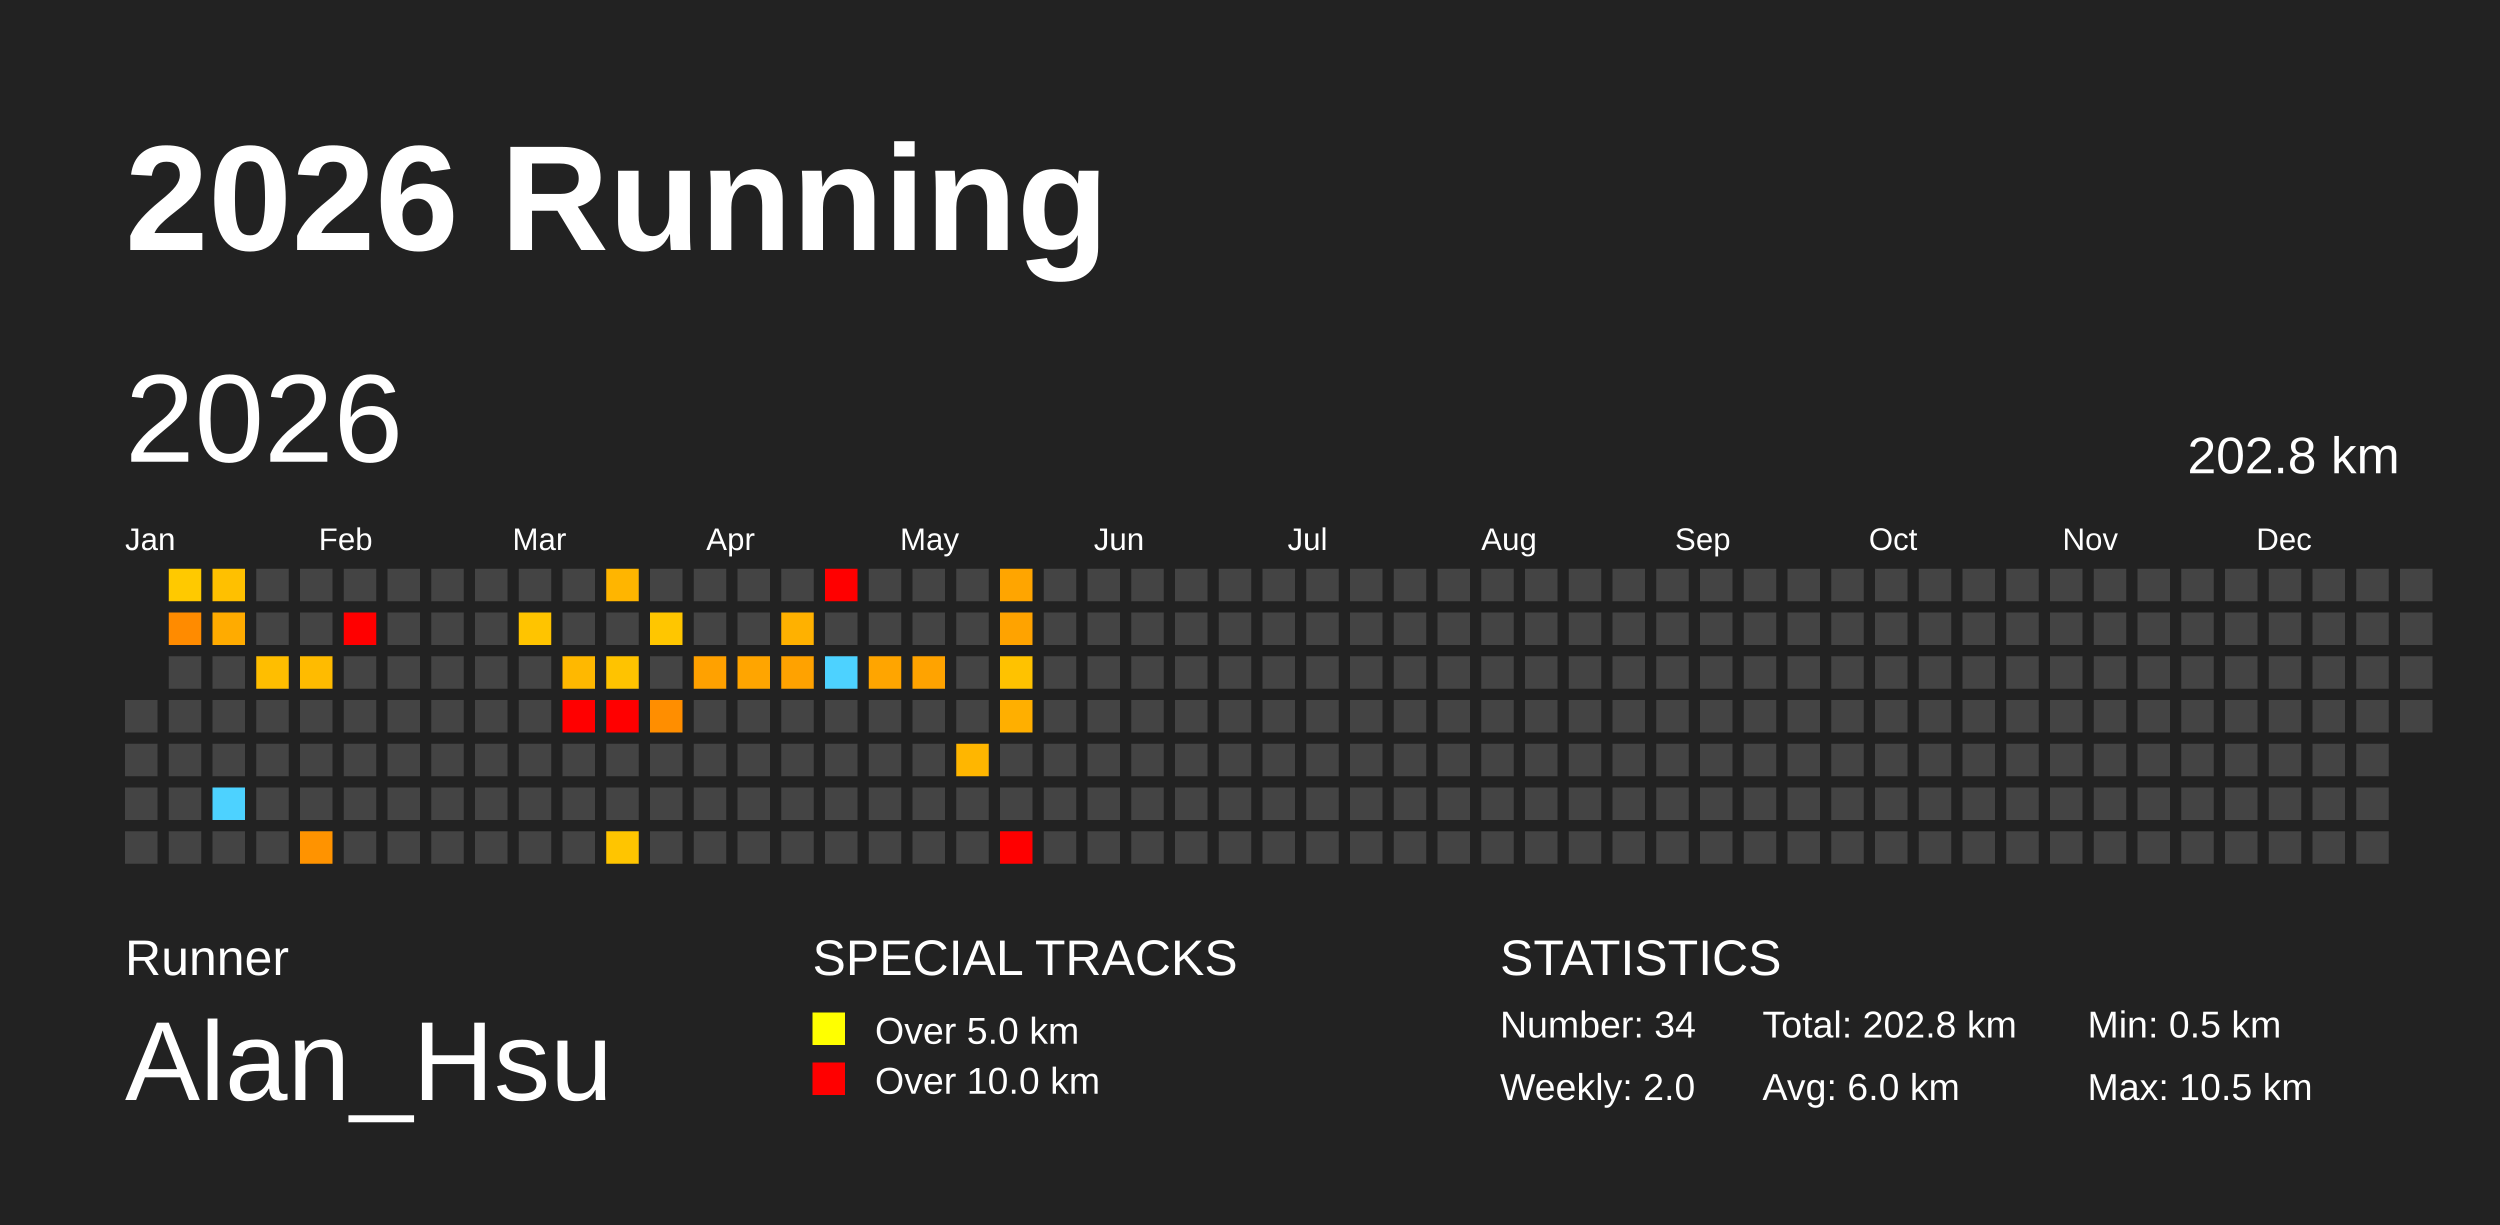
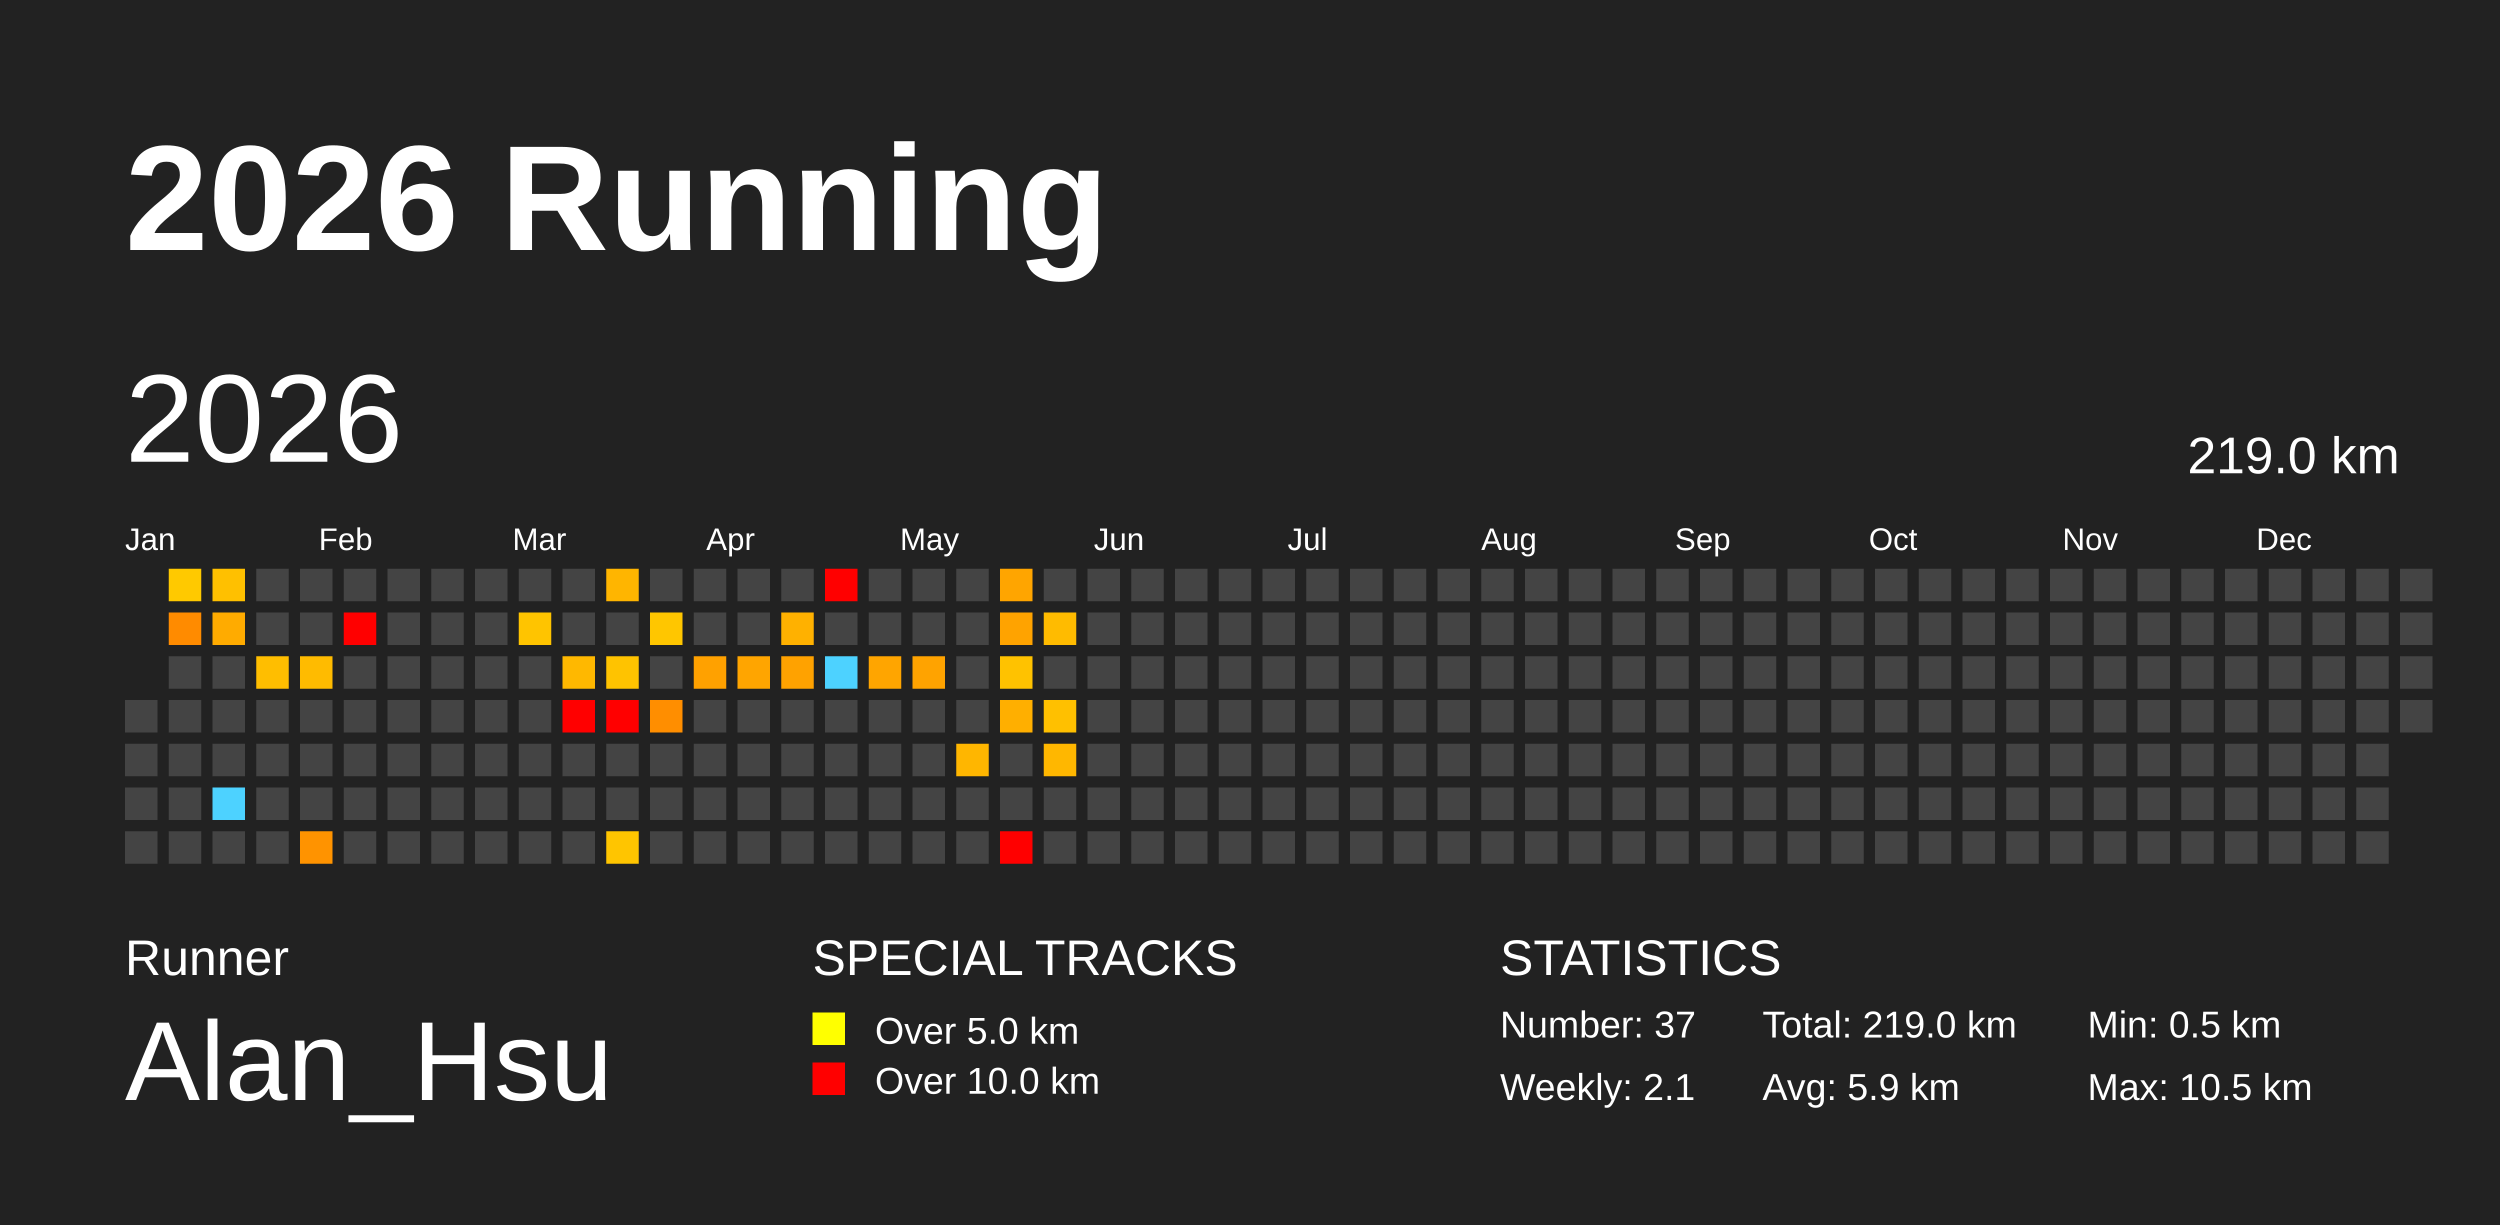
<svg xmlns="http://www.w3.org/2000/svg" baseProfile="full" height="98mm" version="1.1" viewBox="0,0,200,98" width="200mm">
  <defs />
  <rect fill="#222222" height="98" width="200" x="0" y="0" />
  <text fill="#FFFFFF" style="font-size:12px; font-family:Arial; font-weight:bold;" x="10" y="20">2026 Running</text>
  <text fill="#FFFFFF" style="font-size:4px; font-family:Arial" x="10" y="78">Runner</text>
  <text fill="#FFFFFF" style="font-size:9px; font-family:Arial" x="10" y="88">Alan_Hsu</text>
  <text fill="#FFFFFF" style="font-size:4px; font-family:Arial" x="65" y="78">SPECIAL TRACKS</text>
  <rect fill="yellow" height="2.6" width="2.6" x="65" y="81" />
  <text fill="#FFFFFF" style="font-size:3px; font-family:Arial" x="70" y="83.5">Over 5.0 km</text>
  <rect fill="red" height="2.6" width="2.6" x="65" y="85" />
  <text fill="#FFFFFF" style="font-size:3px; font-family:Arial" x="70" y="87.5">Over 10.0 km</text>
  <text fill="#FFFFFF" style="font-size:4px; font-family:Arial" x="120" y="78">STATISTICS</text>
-   <text fill="#FFFFFF" style="font-size:3px; font-family:Arial" x="120" y="83">Number: 34</text>
-   <text fill="#FFFFFF" style="font-size:3px; font-family:Arial" x="120" y="88">Weekly: 2.0</text>
-   <text fill="#FFFFFF" style="font-size:3px; font-family:Arial" x="141" y="83">Total: 202.8 km</text>
-   <text fill="#FFFFFF" style="font-size:3px; font-family:Arial" x="141" y="88">Avg: 6.0 km</text>
+   <text fill="#FFFFFF" style="font-size:3px; font-family:Arial" x="120" y="83">Number: 37</text>
+   <text fill="#FFFFFF" style="font-size:3px; font-family:Arial" x="120" y="88">Weekly: 2.1</text>
+   <text fill="#FFFFFF" style="font-size:3px; font-family:Arial" x="141" y="83">Total: 219.0 km</text>
+   <text fill="#FFFFFF" style="font-size:3px; font-family:Arial" x="141" y="88">Avg: 5.9 km</text>
  <text fill="#FFFFFF" style="font-size:3px; font-family:Arial" x="167" y="83">Min: 0.5 km</text>
  <text fill="#FFFFFF" style="font-size:3px; font-family:Arial" x="167" y="88">Max: 10.5 km</text>
  <text dominant-baseline="hanging" fill="#FFFFFF" style="font-size:10.0px; font-family:Arial;" x="10" y="30">2026</text>
-   <text dominant-baseline="hanging" fill="#FFFFFF" style="font-size:4.125px; font-family:Arial;" x="175" y="35">202.8 km</text>
+   <text dominant-baseline="hanging" fill="#FFFFFF" style="font-size:4.125px; font-family:Arial;" x="175" y="35">219.0 km</text>
  <text fill="#FFFFFF" style="font-size:2.5px; font-family:Arial" x="10.0" y="44">Jan</text>
  <text fill="#FFFFFF" style="font-size:2.5px; font-family:Arial" x="25.5" y="44">Feb</text>
  <text fill="#FFFFFF" style="font-size:2.5px; font-family:Arial" x="41.0" y="44">Mar</text>
  <text fill="#FFFFFF" style="font-size:2.5px; font-family:Arial" x="56.5" y="44">Apr</text>
  <text fill="#FFFFFF" style="font-size:2.5px; font-family:Arial" x="72.0" y="44">May</text>
  <text fill="#FFFFFF" style="font-size:2.5px; font-family:Arial" x="87.5" y="44">Jun</text>
  <text fill="#FFFFFF" style="font-size:2.5px; font-family:Arial" x="103.0" y="44">Jul</text>
  <text fill="#FFFFFF" style="font-size:2.5px; font-family:Arial" x="118.5" y="44">Aug</text>
  <text fill="#FFFFFF" style="font-size:2.5px; font-family:Arial" x="134.0" y="44">Sep</text>
  <text fill="#FFFFFF" style="font-size:2.5px; font-family:Arial" x="149.5" y="44">Oct</text>
  <text fill="#FFFFFF" style="font-size:2.5px; font-family:Arial" x="165.0" y="44">Nov</text>
  <text fill="#FFFFFF" style="font-size:2.5px; font-family:Arial" x="180.5" y="44">Dec</text>
  <rect fill="#444444" height="2.6" width="2.6" x="10.0" y="56.0" />
  <rect fill="#444444" height="2.6" width="2.6" x="10.0" y="59.5" />
  <rect fill="#444444" height="2.6" width="2.6" x="10.0" y="63.0" />
  <rect fill="#444444" height="2.6" width="2.6" x="10.0" y="66.5" />
  <rect fill="#ffc900" height="2.6" width="2.6" x="13.5" y="45.5" />
  <rect fill="#ff8b00" height="2.6" width="2.6" x="13.5" y="49.0" />
  <rect fill="#444444" height="2.6" width="2.6" x="13.5" y="52.5" />
  <rect fill="#444444" height="2.6" width="2.6" x="13.5" y="56.0" />
  <rect fill="#444444" height="2.6" width="2.6" x="13.5" y="59.5" />
  <rect fill="#444444" height="2.6" width="2.6" x="13.5" y="63.0" />
  <rect fill="#444444" height="2.6" width="2.6" x="13.5" y="66.5" />
  <rect fill="#ffc000" height="2.6" width="2.6" x="17.0" y="45.5" />
  <rect fill="#ffab00" height="2.6" width="2.6" x="17.0" y="49.0" />
  <rect fill="#444444" height="2.6" width="2.6" x="17.0" y="52.5" />
  <rect fill="#444444" height="2.6" width="2.6" x="17.0" y="56.0" />
  <rect fill="#444444" height="2.6" width="2.6" x="17.0" y="59.5" />
  <rect fill="#4dd2ff" height="2.6" width="2.6" x="17.0" y="63.0" />
  <rect fill="#444444" height="2.6" width="2.6" x="17.0" y="66.5" />
  <rect fill="#444444" height="2.6" width="2.6" x="20.5" y="45.5" />
  <rect fill="#444444" height="2.6" width="2.6" x="20.5" y="49.0" />
  <rect fill="#ffbe00" height="2.6" width="2.6" x="20.5" y="52.5" />
  <rect fill="#444444" height="2.6" width="2.6" x="20.5" y="56.0" />
  <rect fill="#444444" height="2.6" width="2.6" x="20.5" y="59.5" />
  <rect fill="#444444" height="2.6" width="2.6" x="20.5" y="63.0" />
  <rect fill="#444444" height="2.6" width="2.6" x="20.5" y="66.5" />
  <rect fill="#444444" height="2.6" width="2.6" x="24.0" y="45.5" />
  <rect fill="#444444" height="2.6" width="2.6" x="24.0" y="49.0" />
  <rect fill="#ffbb00" height="2.6" width="2.6" x="24.0" y="52.5" />
  <rect fill="#444444" height="2.6" width="2.6" x="24.0" y="56.0" />
  <rect fill="#444444" height="2.6" width="2.6" x="24.0" y="59.5" />
  <rect fill="#444444" height="2.6" width="2.6" x="24.0" y="63.0" />
  <rect fill="#ff9300" height="2.6" width="2.6" x="24.0" y="66.5" />
  <rect fill="#444444" height="2.6" width="2.6" x="27.5" y="45.5" />
  <rect fill="red" height="2.6" width="2.6" x="27.5" y="49.0" />
  <rect fill="#444444" height="2.6" width="2.6" x="27.5" y="52.5" />
  <rect fill="#444444" height="2.6" width="2.6" x="27.5" y="56.0" />
  <rect fill="#444444" height="2.6" width="2.6" x="27.5" y="59.5" />
  <rect fill="#444444" height="2.6" width="2.6" x="27.5" y="63.0" />
  <rect fill="#444444" height="2.6" width="2.6" x="27.5" y="66.5" />
  <rect fill="#444444" height="2.6" width="2.6" x="31.0" y="45.5" />
  <rect fill="#444444" height="2.6" width="2.6" x="31.0" y="49.0" />
  <rect fill="#444444" height="2.6" width="2.6" x="31.0" y="52.5" />
  <rect fill="#444444" height="2.6" width="2.6" x="31.0" y="56.0" />
  <rect fill="#444444" height="2.6" width="2.6" x="31.0" y="59.5" />
  <rect fill="#444444" height="2.6" width="2.6" x="31.0" y="63.0" />
  <rect fill="#444444" height="2.6" width="2.6" x="31.0" y="66.5" />
  <rect fill="#444444" height="2.6" width="2.6" x="34.5" y="45.5" />
  <rect fill="#444444" height="2.6" width="2.6" x="34.5" y="49.0" />
  <rect fill="#444444" height="2.6" width="2.6" x="34.5" y="52.5" />
  <rect fill="#444444" height="2.6" width="2.6" x="34.5" y="56.0" />
  <rect fill="#444444" height="2.6" width="2.6" x="34.5" y="59.5" />
  <rect fill="#444444" height="2.6" width="2.6" x="34.5" y="63.0" />
  <rect fill="#444444" height="2.6" width="2.6" x="34.5" y="66.5" />
  <rect fill="#444444" height="2.6" width="2.6" x="38.0" y="45.5" />
  <rect fill="#444444" height="2.6" width="2.6" x="38.0" y="49.0" />
  <rect fill="#444444" height="2.6" width="2.6" x="38.0" y="52.5" />
  <rect fill="#444444" height="2.6" width="2.6" x="38.0" y="56.0" />
  <rect fill="#444444" height="2.6" width="2.6" x="38.0" y="59.5" />
  <rect fill="#444444" height="2.6" width="2.6" x="38.0" y="63.0" />
  <rect fill="#444444" height="2.6" width="2.6" x="38.0" y="66.5" />
  <rect fill="#444444" height="2.6" width="2.6" x="41.5" y="45.5" />
  <rect fill="#ffc400" height="2.6" width="2.6" x="41.5" y="49.0" />
  <rect fill="#444444" height="2.6" width="2.6" x="41.5" y="52.5" />
  <rect fill="#444444" height="2.6" width="2.6" x="41.5" y="56.0" />
  <rect fill="#444444" height="2.6" width="2.6" x="41.5" y="59.5" />
  <rect fill="#444444" height="2.6" width="2.6" x="41.5" y="63.0" />
  <rect fill="#444444" height="2.6" width="2.6" x="41.5" y="66.5" />
  <rect fill="#444444" height="2.6" width="2.6" x="45.0" y="45.5" />
  <rect fill="#444444" height="2.6" width="2.6" x="45.0" y="49.0" />
  <rect fill="#ffb800" height="2.6" width="2.6" x="45.0" y="52.5" />
  <rect fill="red" height="2.6" width="2.6" x="45.0" y="56.0" />
  <rect fill="#444444" height="2.6" width="2.6" x="45.0" y="59.5" />
  <rect fill="#444444" height="2.6" width="2.6" x="45.0" y="63.0" />
  <rect fill="#444444" height="2.6" width="2.6" x="45.0" y="66.5" />
  <rect fill="#ffb500" height="2.6" width="2.6" x="48.5" y="45.5" />
  <rect fill="#444444" height="2.6" width="2.6" x="48.5" y="49.0" />
  <rect fill="#ffc300" height="2.6" width="2.6" x="48.5" y="52.5" />
  <rect fill="red" height="2.6" width="2.6" x="48.5" y="56.0" />
  <rect fill="#444444" height="2.6" width="2.6" x="48.5" y="59.5" />
  <rect fill="#444444" height="2.6" width="2.6" x="48.5" y="63.0" />
  <rect fill="#ffc500" height="2.6" width="2.6" x="48.5" y="66.5" />
  <rect fill="#444444" height="2.6" width="2.6" x="52.0" y="45.5" />
  <rect fill="#ffc600" height="2.6" width="2.6" x="52.0" y="49.0" />
  <rect fill="#444444" height="2.6" width="2.6" x="52.0" y="52.5" />
  <rect fill="#ff8e00" height="2.6" width="2.6" x="52.0" y="56.0" />
  <rect fill="#444444" height="2.6" width="2.6" x="52.0" y="59.5" />
  <rect fill="#444444" height="2.6" width="2.6" x="52.0" y="63.0" />
  <rect fill="#444444" height="2.6" width="2.6" x="52.0" y="66.5" />
  <rect fill="#444444" height="2.6" width="2.6" x="55.5" y="45.5" />
  <rect fill="#444444" height="2.6" width="2.6" x="55.5" y="49.0" />
  <rect fill="#ffa100" height="2.6" width="2.6" x="55.5" y="52.5" />
  <rect fill="#444444" height="2.6" width="2.6" x="55.5" y="56.0" />
  <rect fill="#444444" height="2.6" width="2.6" x="55.5" y="59.5" />
  <rect fill="#444444" height="2.6" width="2.6" x="55.5" y="63.0" />
  <rect fill="#444444" height="2.6" width="2.6" x="55.5" y="66.5" />
  <rect fill="#444444" height="2.6" width="2.6" x="59.0" y="45.5" />
  <rect fill="#444444" height="2.6" width="2.6" x="59.0" y="49.0" />
  <rect fill="#ffa500" height="2.6" width="2.6" x="59.0" y="52.5" />
  <rect fill="#444444" height="2.6" width="2.6" x="59.0" y="56.0" />
  <rect fill="#444444" height="2.6" width="2.6" x="59.0" y="59.5" />
  <rect fill="#444444" height="2.6" width="2.6" x="59.0" y="63.0" />
  <rect fill="#444444" height="2.6" width="2.6" x="59.0" y="66.5" />
  <rect fill="#444444" height="2.6" width="2.6" x="62.5" y="45.5" />
  <rect fill="#ffb100" height="2.6" width="2.6" x="62.5" y="49.0" />
  <rect fill="#ffa200" height="2.6" width="2.6" x="62.5" y="52.5" />
  <rect fill="#444444" height="2.6" width="2.6" x="62.5" y="56.0" />
  <rect fill="#444444" height="2.6" width="2.6" x="62.5" y="59.5" />
  <rect fill="#444444" height="2.6" width="2.6" x="62.5" y="63.0" />
  <rect fill="#444444" height="2.6" width="2.6" x="62.5" y="66.5" />
  <rect fill="red" height="2.6" width="2.6" x="66.0" y="45.5" />
  <rect fill="#444444" height="2.6" width="2.6" x="66.0" y="49.0" />
  <rect fill="#4dd2ff" height="2.6" width="2.6" x="66.0" y="52.5" />
  <rect fill="#444444" height="2.6" width="2.6" x="66.0" y="56.0" />
  <rect fill="#444444" height="2.6" width="2.6" x="66.0" y="59.5" />
  <rect fill="#444444" height="2.6" width="2.6" x="66.0" y="63.0" />
  <rect fill="#444444" height="2.6" width="2.6" x="66.0" y="66.5" />
  <rect fill="#444444" height="2.6" width="2.6" x="69.5" y="45.5" />
  <rect fill="#444444" height="2.6" width="2.6" x="69.5" y="49.0" />
  <rect fill="#ffa500" height="2.6" width="2.6" x="69.5" y="52.5" />
  <rect fill="#444444" height="2.6" width="2.6" x="69.5" y="56.0" />
  <rect fill="#444444" height="2.6" width="2.6" x="69.5" y="59.5" />
  <rect fill="#444444" height="2.6" width="2.6" x="69.5" y="63.0" />
  <rect fill="#444444" height="2.6" width="2.6" x="69.5" y="66.5" />
  <rect fill="#444444" height="2.6" width="2.6" x="73.0" y="45.5" />
  <rect fill="#444444" height="2.6" width="2.6" x="73.0" y="49.0" />
  <rect fill="#ffa300" height="2.6" width="2.6" x="73.0" y="52.5" />
  <rect fill="#444444" height="2.6" width="2.6" x="73.0" y="56.0" />
  <rect fill="#444444" height="2.6" width="2.6" x="73.0" y="59.5" />
  <rect fill="#444444" height="2.6" width="2.6" x="73.0" y="63.0" />
  <rect fill="#444444" height="2.6" width="2.6" x="73.0" y="66.5" />
  <rect fill="#444444" height="2.6" width="2.6" x="76.5" y="45.5" />
  <rect fill="#444444" height="2.6" width="2.6" x="76.5" y="49.0" />
  <rect fill="#444444" height="2.6" width="2.6" x="76.5" y="52.5" />
  <rect fill="#444444" height="2.6" width="2.6" x="76.5" y="56.0" />
  <rect fill="#ffb600" height="2.6" width="2.6" x="76.5" y="59.5" />
  <rect fill="#444444" height="2.6" width="2.6" x="76.5" y="63.0" />
  <rect fill="#444444" height="2.6" width="2.6" x="76.5" y="66.5" />
  <rect fill="#ffa500" height="2.6" width="2.6" x="80.0" y="45.5" />
  <rect fill="#ffa300" height="2.6" width="2.6" x="80.0" y="49.0" />
  <rect fill="#ffc200" height="2.6" width="2.6" x="80.0" y="52.5" />
  <rect fill="#ffaf00" height="2.6" width="2.6" x="80.0" y="56.0" />
  <rect fill="#444444" height="2.6" width="2.6" x="80.0" y="59.5" />
  <rect fill="#444444" height="2.6" width="2.6" x="80.0" y="63.0" />
  <rect fill="red" height="2.6" width="2.6" x="80.0" y="66.5" />
  <rect fill="#444444" height="2.6" width="2.6" x="83.5" y="45.5" />
-   <rect fill="#444444" height="2.6" width="2.6" x="83.5" y="49.0" />
+   <rect fill="#ffbb00" height="2.6" width="2.6" x="83.5" y="49.0" />
  <rect fill="#444444" height="2.6" width="2.6" x="83.5" y="52.5" />
-   <rect fill="#444444" height="2.6" width="2.6" x="83.5" y="56.0" />
-   <rect fill="#444444" height="2.6" width="2.6" x="83.5" y="59.5" />
+   <rect fill="#ffc000" height="2.6" width="2.6" x="83.5" y="56.0" />
+   <rect fill="#ffb700" height="2.6" width="2.6" x="83.5" y="59.5" />
  <rect fill="#444444" height="2.6" width="2.6" x="83.5" y="63.0" />
  <rect fill="#444444" height="2.6" width="2.6" x="83.5" y="66.5" />
  <rect fill="#444444" height="2.6" width="2.6" x="87.0" y="45.5" />
  <rect fill="#444444" height="2.6" width="2.6" x="87.0" y="49.0" />
  <rect fill="#444444" height="2.6" width="2.6" x="87.0" y="52.5" />
  <rect fill="#444444" height="2.6" width="2.6" x="87.0" y="56.0" />
  <rect fill="#444444" height="2.6" width="2.6" x="87.0" y="59.5" />
  <rect fill="#444444" height="2.6" width="2.6" x="87.0" y="63.0" />
  <rect fill="#444444" height="2.6" width="2.6" x="87.0" y="66.5" />
  <rect fill="#444444" height="2.6" width="2.6" x="90.5" y="45.5" />
  <rect fill="#444444" height="2.6" width="2.6" x="90.5" y="49.0" />
  <rect fill="#444444" height="2.6" width="2.6" x="90.5" y="52.5" />
  <rect fill="#444444" height="2.6" width="2.6" x="90.5" y="56.0" />
  <rect fill="#444444" height="2.6" width="2.6" x="90.5" y="59.5" />
  <rect fill="#444444" height="2.6" width="2.6" x="90.5" y="63.0" />
  <rect fill="#444444" height="2.6" width="2.6" x="90.5" y="66.5" />
  <rect fill="#444444" height="2.6" width="2.6" x="94.0" y="45.5" />
  <rect fill="#444444" height="2.6" width="2.6" x="94.0" y="49.0" />
  <rect fill="#444444" height="2.6" width="2.6" x="94.0" y="52.5" />
  <rect fill="#444444" height="2.6" width="2.6" x="94.0" y="56.0" />
  <rect fill="#444444" height="2.6" width="2.6" x="94.0" y="59.5" />
  <rect fill="#444444" height="2.6" width="2.6" x="94.0" y="63.0" />
  <rect fill="#444444" height="2.6" width="2.6" x="94.0" y="66.5" />
  <rect fill="#444444" height="2.6" width="2.6" x="97.5" y="45.5" />
  <rect fill="#444444" height="2.6" width="2.6" x="97.5" y="49.0" />
  <rect fill="#444444" height="2.6" width="2.6" x="97.5" y="52.5" />
  <rect fill="#444444" height="2.6" width="2.6" x="97.5" y="56.0" />
  <rect fill="#444444" height="2.6" width="2.6" x="97.5" y="59.5" />
  <rect fill="#444444" height="2.6" width="2.6" x="97.5" y="63.0" />
  <rect fill="#444444" height="2.6" width="2.6" x="97.5" y="66.5" />
  <rect fill="#444444" height="2.6" width="2.6" x="101.0" y="45.5" />
  <rect fill="#444444" height="2.6" width="2.6" x="101.0" y="49.0" />
  <rect fill="#444444" height="2.6" width="2.6" x="101.0" y="52.5" />
  <rect fill="#444444" height="2.6" width="2.6" x="101.0" y="56.0" />
  <rect fill="#444444" height="2.6" width="2.6" x="101.0" y="59.5" />
  <rect fill="#444444" height="2.6" width="2.6" x="101.0" y="63.0" />
  <rect fill="#444444" height="2.6" width="2.6" x="101.0" y="66.5" />
  <rect fill="#444444" height="2.6" width="2.6" x="104.5" y="45.5" />
  <rect fill="#444444" height="2.6" width="2.6" x="104.5" y="49.0" />
  <rect fill="#444444" height="2.6" width="2.6" x="104.5" y="52.5" />
  <rect fill="#444444" height="2.6" width="2.6" x="104.5" y="56.0" />
  <rect fill="#444444" height="2.6" width="2.6" x="104.5" y="59.5" />
  <rect fill="#444444" height="2.6" width="2.6" x="104.5" y="63.0" />
  <rect fill="#444444" height="2.6" width="2.6" x="104.5" y="66.5" />
  <rect fill="#444444" height="2.6" width="2.6" x="108.0" y="45.5" />
  <rect fill="#444444" height="2.6" width="2.6" x="108.0" y="49.0" />
  <rect fill="#444444" height="2.6" width="2.6" x="108.0" y="52.5" />
  <rect fill="#444444" height="2.6" width="2.6" x="108.0" y="56.0" />
  <rect fill="#444444" height="2.6" width="2.6" x="108.0" y="59.5" />
  <rect fill="#444444" height="2.6" width="2.6" x="108.0" y="63.0" />
  <rect fill="#444444" height="2.6" width="2.6" x="108.0" y="66.5" />
  <rect fill="#444444" height="2.6" width="2.6" x="111.5" y="45.5" />
  <rect fill="#444444" height="2.6" width="2.6" x="111.5" y="49.0" />
  <rect fill="#444444" height="2.6" width="2.6" x="111.5" y="52.5" />
  <rect fill="#444444" height="2.6" width="2.6" x="111.5" y="56.0" />
  <rect fill="#444444" height="2.6" width="2.6" x="111.5" y="59.5" />
  <rect fill="#444444" height="2.6" width="2.6" x="111.5" y="63.0" />
  <rect fill="#444444" height="2.6" width="2.6" x="111.5" y="66.5" />
  <rect fill="#444444" height="2.6" width="2.6" x="115.0" y="45.5" />
  <rect fill="#444444" height="2.6" width="2.6" x="115.0" y="49.0" />
  <rect fill="#444444" height="2.6" width="2.6" x="115.0" y="52.5" />
  <rect fill="#444444" height="2.6" width="2.6" x="115.0" y="56.0" />
  <rect fill="#444444" height="2.6" width="2.6" x="115.0" y="59.5" />
  <rect fill="#444444" height="2.6" width="2.6" x="115.0" y="63.0" />
  <rect fill="#444444" height="2.6" width="2.6" x="115.0" y="66.5" />
  <rect fill="#444444" height="2.6" width="2.6" x="118.5" y="45.5" />
  <rect fill="#444444" height="2.6" width="2.6" x="118.5" y="49.0" />
  <rect fill="#444444" height="2.6" width="2.6" x="118.5" y="52.5" />
  <rect fill="#444444" height="2.6" width="2.6" x="118.5" y="56.0" />
  <rect fill="#444444" height="2.6" width="2.6" x="118.5" y="59.5" />
  <rect fill="#444444" height="2.6" width="2.6" x="118.5" y="63.0" />
  <rect fill="#444444" height="2.6" width="2.6" x="118.5" y="66.5" />
  <rect fill="#444444" height="2.6" width="2.6" x="122.0" y="45.5" />
  <rect fill="#444444" height="2.6" width="2.6" x="122.0" y="49.0" />
  <rect fill="#444444" height="2.6" width="2.6" x="122.0" y="52.5" />
  <rect fill="#444444" height="2.6" width="2.6" x="122.0" y="56.0" />
  <rect fill="#444444" height="2.6" width="2.6" x="122.0" y="59.5" />
  <rect fill="#444444" height="2.6" width="2.6" x="122.0" y="63.0" />
  <rect fill="#444444" height="2.6" width="2.6" x="122.0" y="66.5" />
  <rect fill="#444444" height="2.6" width="2.6" x="125.5" y="45.5" />
  <rect fill="#444444" height="2.6" width="2.6" x="125.5" y="49.0" />
  <rect fill="#444444" height="2.6" width="2.6" x="125.5" y="52.5" />
  <rect fill="#444444" height="2.6" width="2.6" x="125.5" y="56.0" />
  <rect fill="#444444" height="2.6" width="2.6" x="125.5" y="59.5" />
  <rect fill="#444444" height="2.6" width="2.6" x="125.5" y="63.0" />
  <rect fill="#444444" height="2.6" width="2.6" x="125.5" y="66.5" />
  <rect fill="#444444" height="2.6" width="2.6" x="129.0" y="45.5" />
  <rect fill="#444444" height="2.6" width="2.6" x="129.0" y="49.0" />
  <rect fill="#444444" height="2.6" width="2.6" x="129.0" y="52.5" />
  <rect fill="#444444" height="2.6" width="2.6" x="129.0" y="56.0" />
  <rect fill="#444444" height="2.6" width="2.6" x="129.0" y="59.5" />
  <rect fill="#444444" height="2.6" width="2.6" x="129.0" y="63.0" />
  <rect fill="#444444" height="2.6" width="2.6" x="129.0" y="66.5" />
  <rect fill="#444444" height="2.6" width="2.6" x="132.5" y="45.5" />
  <rect fill="#444444" height="2.6" width="2.6" x="132.5" y="49.0" />
  <rect fill="#444444" height="2.6" width="2.6" x="132.5" y="52.5" />
  <rect fill="#444444" height="2.6" width="2.6" x="132.5" y="56.0" />
  <rect fill="#444444" height="2.6" width="2.6" x="132.5" y="59.5" />
  <rect fill="#444444" height="2.6" width="2.6" x="132.5" y="63.0" />
  <rect fill="#444444" height="2.6" width="2.6" x="132.5" y="66.5" />
  <rect fill="#444444" height="2.6" width="2.6" x="136.0" y="45.5" />
  <rect fill="#444444" height="2.6" width="2.6" x="136.0" y="49.0" />
  <rect fill="#444444" height="2.6" width="2.6" x="136.0" y="52.5" />
  <rect fill="#444444" height="2.6" width="2.6" x="136.0" y="56.0" />
  <rect fill="#444444" height="2.6" width="2.6" x="136.0" y="59.5" />
  <rect fill="#444444" height="2.6" width="2.6" x="136.0" y="63.0" />
  <rect fill="#444444" height="2.6" width="2.6" x="136.0" y="66.5" />
  <rect fill="#444444" height="2.6" width="2.6" x="139.5" y="45.5" />
  <rect fill="#444444" height="2.6" width="2.6" x="139.5" y="49.0" />
  <rect fill="#444444" height="2.6" width="2.6" x="139.5" y="52.5" />
  <rect fill="#444444" height="2.6" width="2.6" x="139.5" y="56.0" />
  <rect fill="#444444" height="2.6" width="2.6" x="139.5" y="59.5" />
  <rect fill="#444444" height="2.6" width="2.6" x="139.5" y="63.0" />
  <rect fill="#444444" height="2.6" width="2.6" x="139.5" y="66.5" />
  <rect fill="#444444" height="2.6" width="2.6" x="143.0" y="45.5" />
  <rect fill="#444444" height="2.6" width="2.6" x="143.0" y="49.0" />
  <rect fill="#444444" height="2.6" width="2.6" x="143.0" y="52.5" />
  <rect fill="#444444" height="2.6" width="2.6" x="143.0" y="56.0" />
  <rect fill="#444444" height="2.6" width="2.6" x="143.0" y="59.5" />
  <rect fill="#444444" height="2.6" width="2.6" x="143.0" y="63.0" />
  <rect fill="#444444" height="2.6" width="2.6" x="143.0" y="66.5" />
  <rect fill="#444444" height="2.6" width="2.6" x="146.5" y="45.5" />
  <rect fill="#444444" height="2.6" width="2.6" x="146.5" y="49.0" />
  <rect fill="#444444" height="2.6" width="2.6" x="146.5" y="52.5" />
  <rect fill="#444444" height="2.6" width="2.6" x="146.5" y="56.0" />
  <rect fill="#444444" height="2.6" width="2.6" x="146.5" y="59.5" />
  <rect fill="#444444" height="2.6" width="2.6" x="146.5" y="63.0" />
  <rect fill="#444444" height="2.6" width="2.6" x="146.5" y="66.5" />
  <rect fill="#444444" height="2.6" width="2.6" x="150.0" y="45.5" />
  <rect fill="#444444" height="2.6" width="2.6" x="150.0" y="49.0" />
  <rect fill="#444444" height="2.6" width="2.6" x="150.0" y="52.5" />
  <rect fill="#444444" height="2.6" width="2.6" x="150.0" y="56.0" />
  <rect fill="#444444" height="2.6" width="2.6" x="150.0" y="59.5" />
  <rect fill="#444444" height="2.6" width="2.6" x="150.0" y="63.0" />
  <rect fill="#444444" height="2.6" width="2.6" x="150.0" y="66.5" />
  <rect fill="#444444" height="2.6" width="2.6" x="153.5" y="45.5" />
  <rect fill="#444444" height="2.6" width="2.6" x="153.5" y="49.0" />
  <rect fill="#444444" height="2.6" width="2.6" x="153.5" y="52.5" />
  <rect fill="#444444" height="2.6" width="2.6" x="153.5" y="56.0" />
  <rect fill="#444444" height="2.6" width="2.6" x="153.5" y="59.5" />
  <rect fill="#444444" height="2.6" width="2.6" x="153.5" y="63.0" />
  <rect fill="#444444" height="2.6" width="2.6" x="153.5" y="66.5" />
  <rect fill="#444444" height="2.6" width="2.6" x="157.0" y="45.5" />
  <rect fill="#444444" height="2.6" width="2.6" x="157.0" y="49.0" />
  <rect fill="#444444" height="2.6" width="2.6" x="157.0" y="52.5" />
  <rect fill="#444444" height="2.6" width="2.6" x="157.0" y="56.0" />
  <rect fill="#444444" height="2.6" width="2.6" x="157.0" y="59.5" />
  <rect fill="#444444" height="2.6" width="2.6" x="157.0" y="63.0" />
  <rect fill="#444444" height="2.6" width="2.6" x="157.0" y="66.5" />
  <rect fill="#444444" height="2.6" width="2.6" x="160.5" y="45.5" />
  <rect fill="#444444" height="2.6" width="2.6" x="160.5" y="49.0" />
  <rect fill="#444444" height="2.6" width="2.6" x="160.5" y="52.5" />
  <rect fill="#444444" height="2.6" width="2.6" x="160.5" y="56.0" />
  <rect fill="#444444" height="2.6" width="2.6" x="160.5" y="59.5" />
  <rect fill="#444444" height="2.6" width="2.6" x="160.5" y="63.0" />
  <rect fill="#444444" height="2.6" width="2.6" x="160.5" y="66.5" />
  <rect fill="#444444" height="2.6" width="2.6" x="164.0" y="45.5" />
  <rect fill="#444444" height="2.6" width="2.6" x="164.0" y="49.0" />
  <rect fill="#444444" height="2.6" width="2.6" x="164.0" y="52.5" />
  <rect fill="#444444" height="2.6" width="2.6" x="164.0" y="56.0" />
  <rect fill="#444444" height="2.6" width="2.6" x="164.0" y="59.5" />
  <rect fill="#444444" height="2.6" width="2.6" x="164.0" y="63.0" />
  <rect fill="#444444" height="2.6" width="2.6" x="164.0" y="66.5" />
  <rect fill="#444444" height="2.6" width="2.6" x="167.5" y="45.5" />
  <rect fill="#444444" height="2.6" width="2.6" x="167.5" y="49.0" />
  <rect fill="#444444" height="2.6" width="2.6" x="167.5" y="52.5" />
  <rect fill="#444444" height="2.6" width="2.6" x="167.5" y="56.0" />
  <rect fill="#444444" height="2.6" width="2.6" x="167.5" y="59.5" />
  <rect fill="#444444" height="2.6" width="2.6" x="167.5" y="63.0" />
  <rect fill="#444444" height="2.6" width="2.6" x="167.5" y="66.5" />
  <rect fill="#444444" height="2.6" width="2.6" x="171.0" y="45.5" />
  <rect fill="#444444" height="2.6" width="2.6" x="171.0" y="49.0" />
  <rect fill="#444444" height="2.6" width="2.6" x="171.0" y="52.5" />
  <rect fill="#444444" height="2.6" width="2.6" x="171.0" y="56.0" />
  <rect fill="#444444" height="2.6" width="2.6" x="171.0" y="59.5" />
  <rect fill="#444444" height="2.6" width="2.6" x="171.0" y="63.0" />
  <rect fill="#444444" height="2.6" width="2.6" x="171.0" y="66.5" />
  <rect fill="#444444" height="2.6" width="2.6" x="174.5" y="45.5" />
  <rect fill="#444444" height="2.6" width="2.6" x="174.5" y="49.0" />
  <rect fill="#444444" height="2.6" width="2.6" x="174.5" y="52.5" />
  <rect fill="#444444" height="2.6" width="2.6" x="174.5" y="56.0" />
  <rect fill="#444444" height="2.6" width="2.6" x="174.5" y="59.5" />
  <rect fill="#444444" height="2.6" width="2.6" x="174.5" y="63.0" />
  <rect fill="#444444" height="2.6" width="2.6" x="174.5" y="66.5" />
  <rect fill="#444444" height="2.6" width="2.6" x="178.0" y="45.5" />
  <rect fill="#444444" height="2.6" width="2.6" x="178.0" y="49.0" />
  <rect fill="#444444" height="2.6" width="2.6" x="178.0" y="52.5" />
  <rect fill="#444444" height="2.6" width="2.6" x="178.0" y="56.0" />
  <rect fill="#444444" height="2.6" width="2.6" x="178.0" y="59.5" />
  <rect fill="#444444" height="2.6" width="2.6" x="178.0" y="63.0" />
  <rect fill="#444444" height="2.6" width="2.6" x="178.0" y="66.5" />
  <rect fill="#444444" height="2.6" width="2.6" x="181.5" y="45.5" />
  <rect fill="#444444" height="2.6" width="2.6" x="181.5" y="49.0" />
  <rect fill="#444444" height="2.6" width="2.6" x="181.5" y="52.5" />
  <rect fill="#444444" height="2.6" width="2.6" x="181.5" y="56.0" />
  <rect fill="#444444" height="2.6" width="2.6" x="181.5" y="59.5" />
  <rect fill="#444444" height="2.6" width="2.6" x="181.5" y="63.0" />
  <rect fill="#444444" height="2.6" width="2.6" x="181.5" y="66.5" />
  <rect fill="#444444" height="2.6" width="2.6" x="185.0" y="45.5" />
  <rect fill="#444444" height="2.6" width="2.6" x="185.0" y="49.0" />
  <rect fill="#444444" height="2.6" width="2.6" x="185.0" y="52.5" />
  <rect fill="#444444" height="2.6" width="2.6" x="185.0" y="56.0" />
  <rect fill="#444444" height="2.6" width="2.6" x="185.0" y="59.5" />
  <rect fill="#444444" height="2.6" width="2.6" x="185.0" y="63.0" />
  <rect fill="#444444" height="2.6" width="2.6" x="185.0" y="66.5" />
  <rect fill="#444444" height="2.6" width="2.6" x="188.5" y="45.5" />
  <rect fill="#444444" height="2.6" width="2.6" x="188.5" y="49.0" />
  <rect fill="#444444" height="2.6" width="2.6" x="188.5" y="52.5" />
  <rect fill="#444444" height="2.6" width="2.6" x="188.5" y="56.0" />
  <rect fill="#444444" height="2.6" width="2.6" x="188.5" y="59.5" />
  <rect fill="#444444" height="2.6" width="2.6" x="188.5" y="63.0" />
  <rect fill="#444444" height="2.6" width="2.6" x="188.5" y="66.5" />
  <rect fill="#444444" height="2.6" width="2.6" x="192.0" y="45.5" />
  <rect fill="#444444" height="2.6" width="2.6" x="192.0" y="49.0" />
  <rect fill="#444444" height="2.6" width="2.6" x="192.0" y="52.5" />
  <rect fill="#444444" height="2.6" width="2.6" x="192.0" y="56.0" />
</svg>
